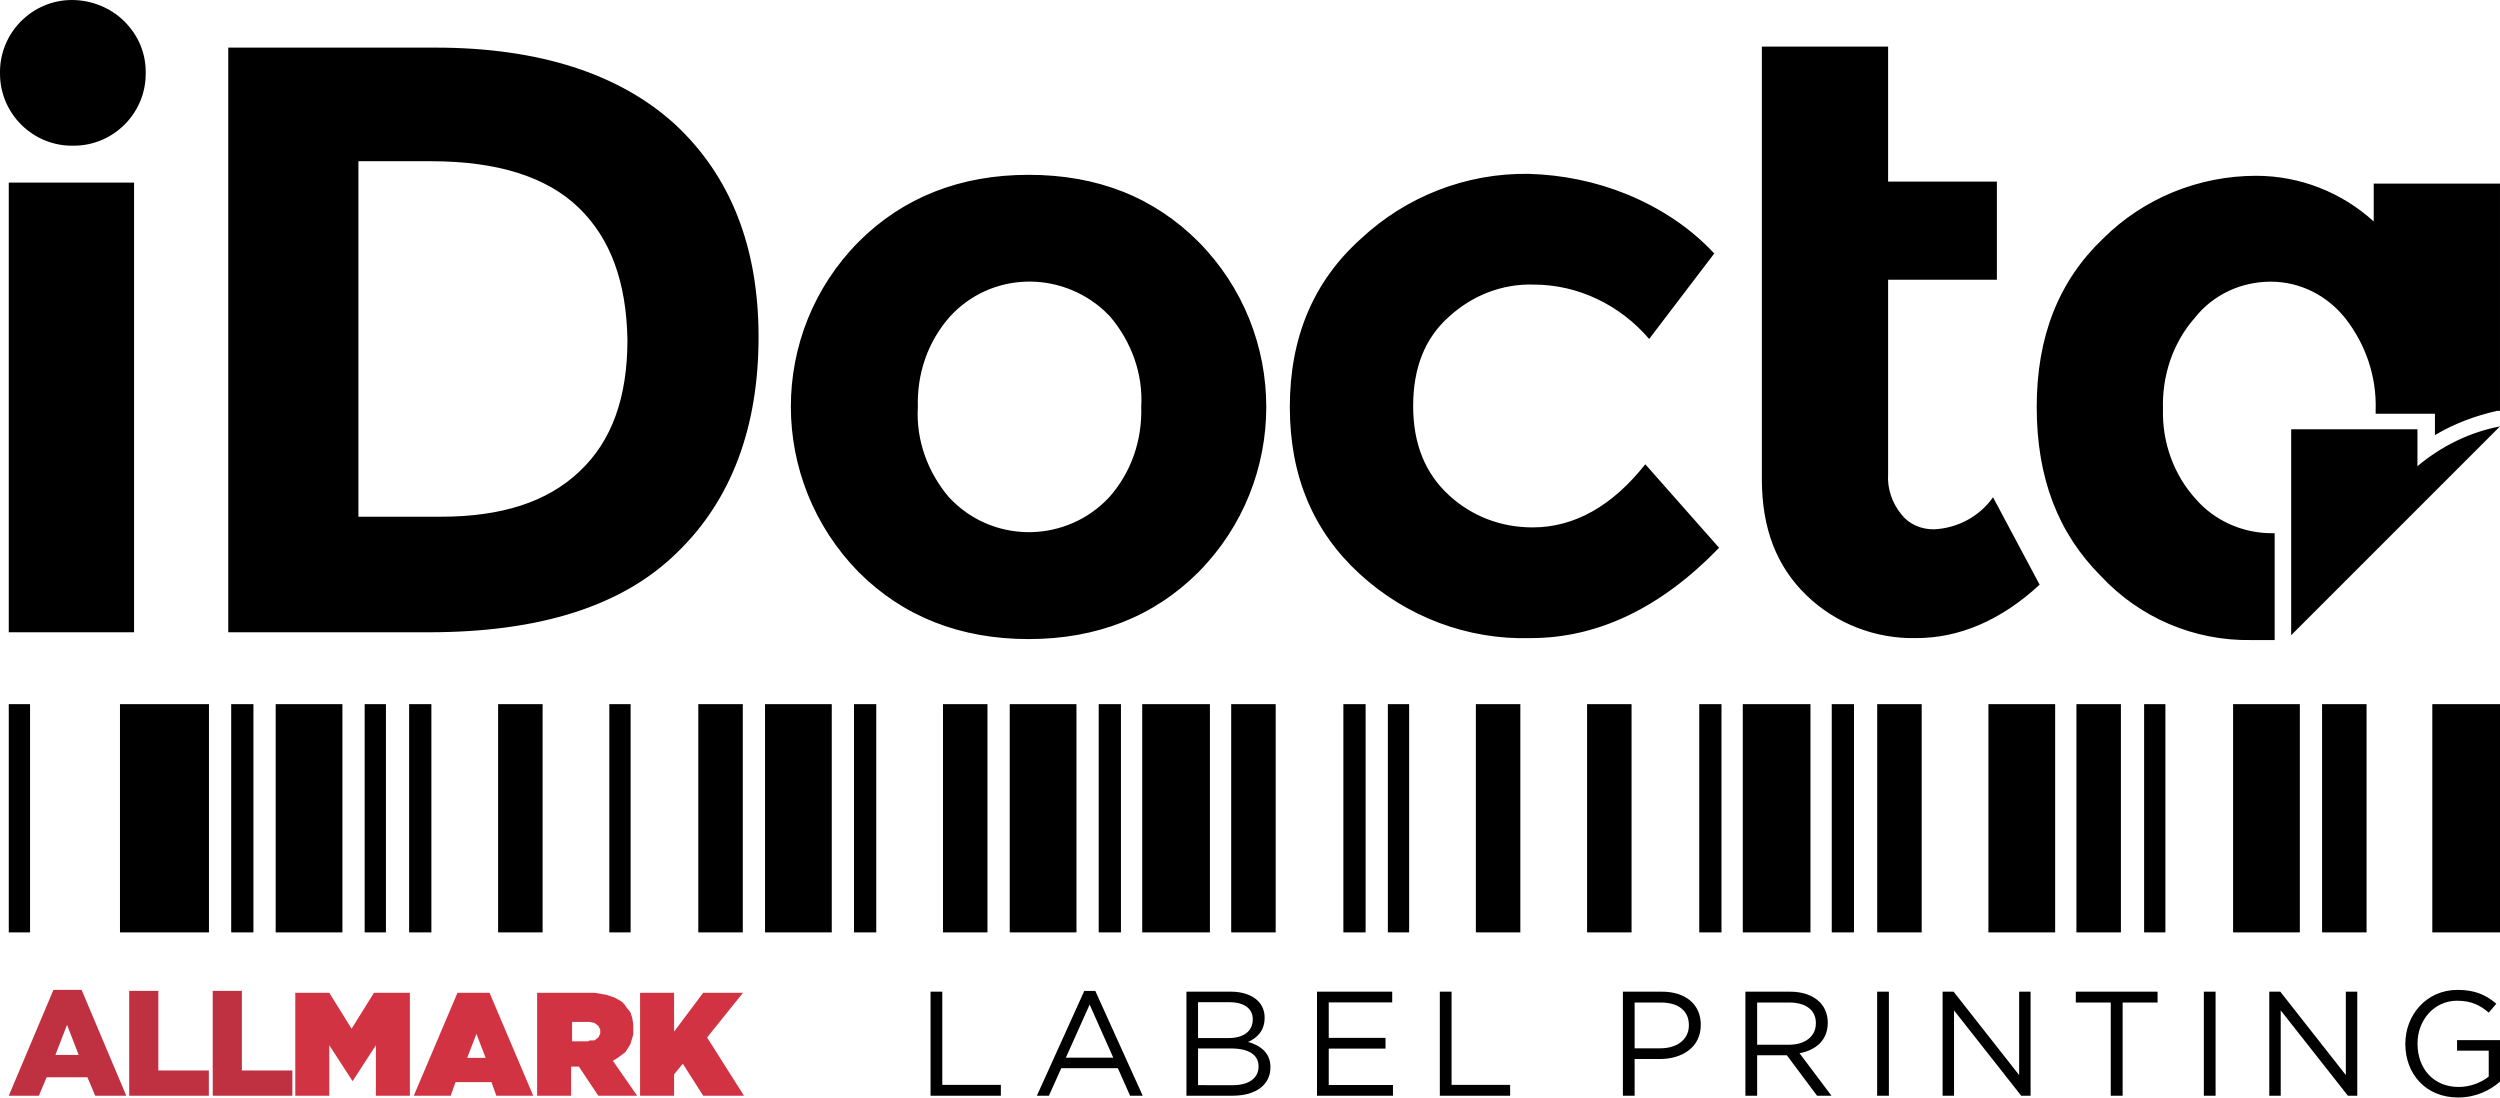
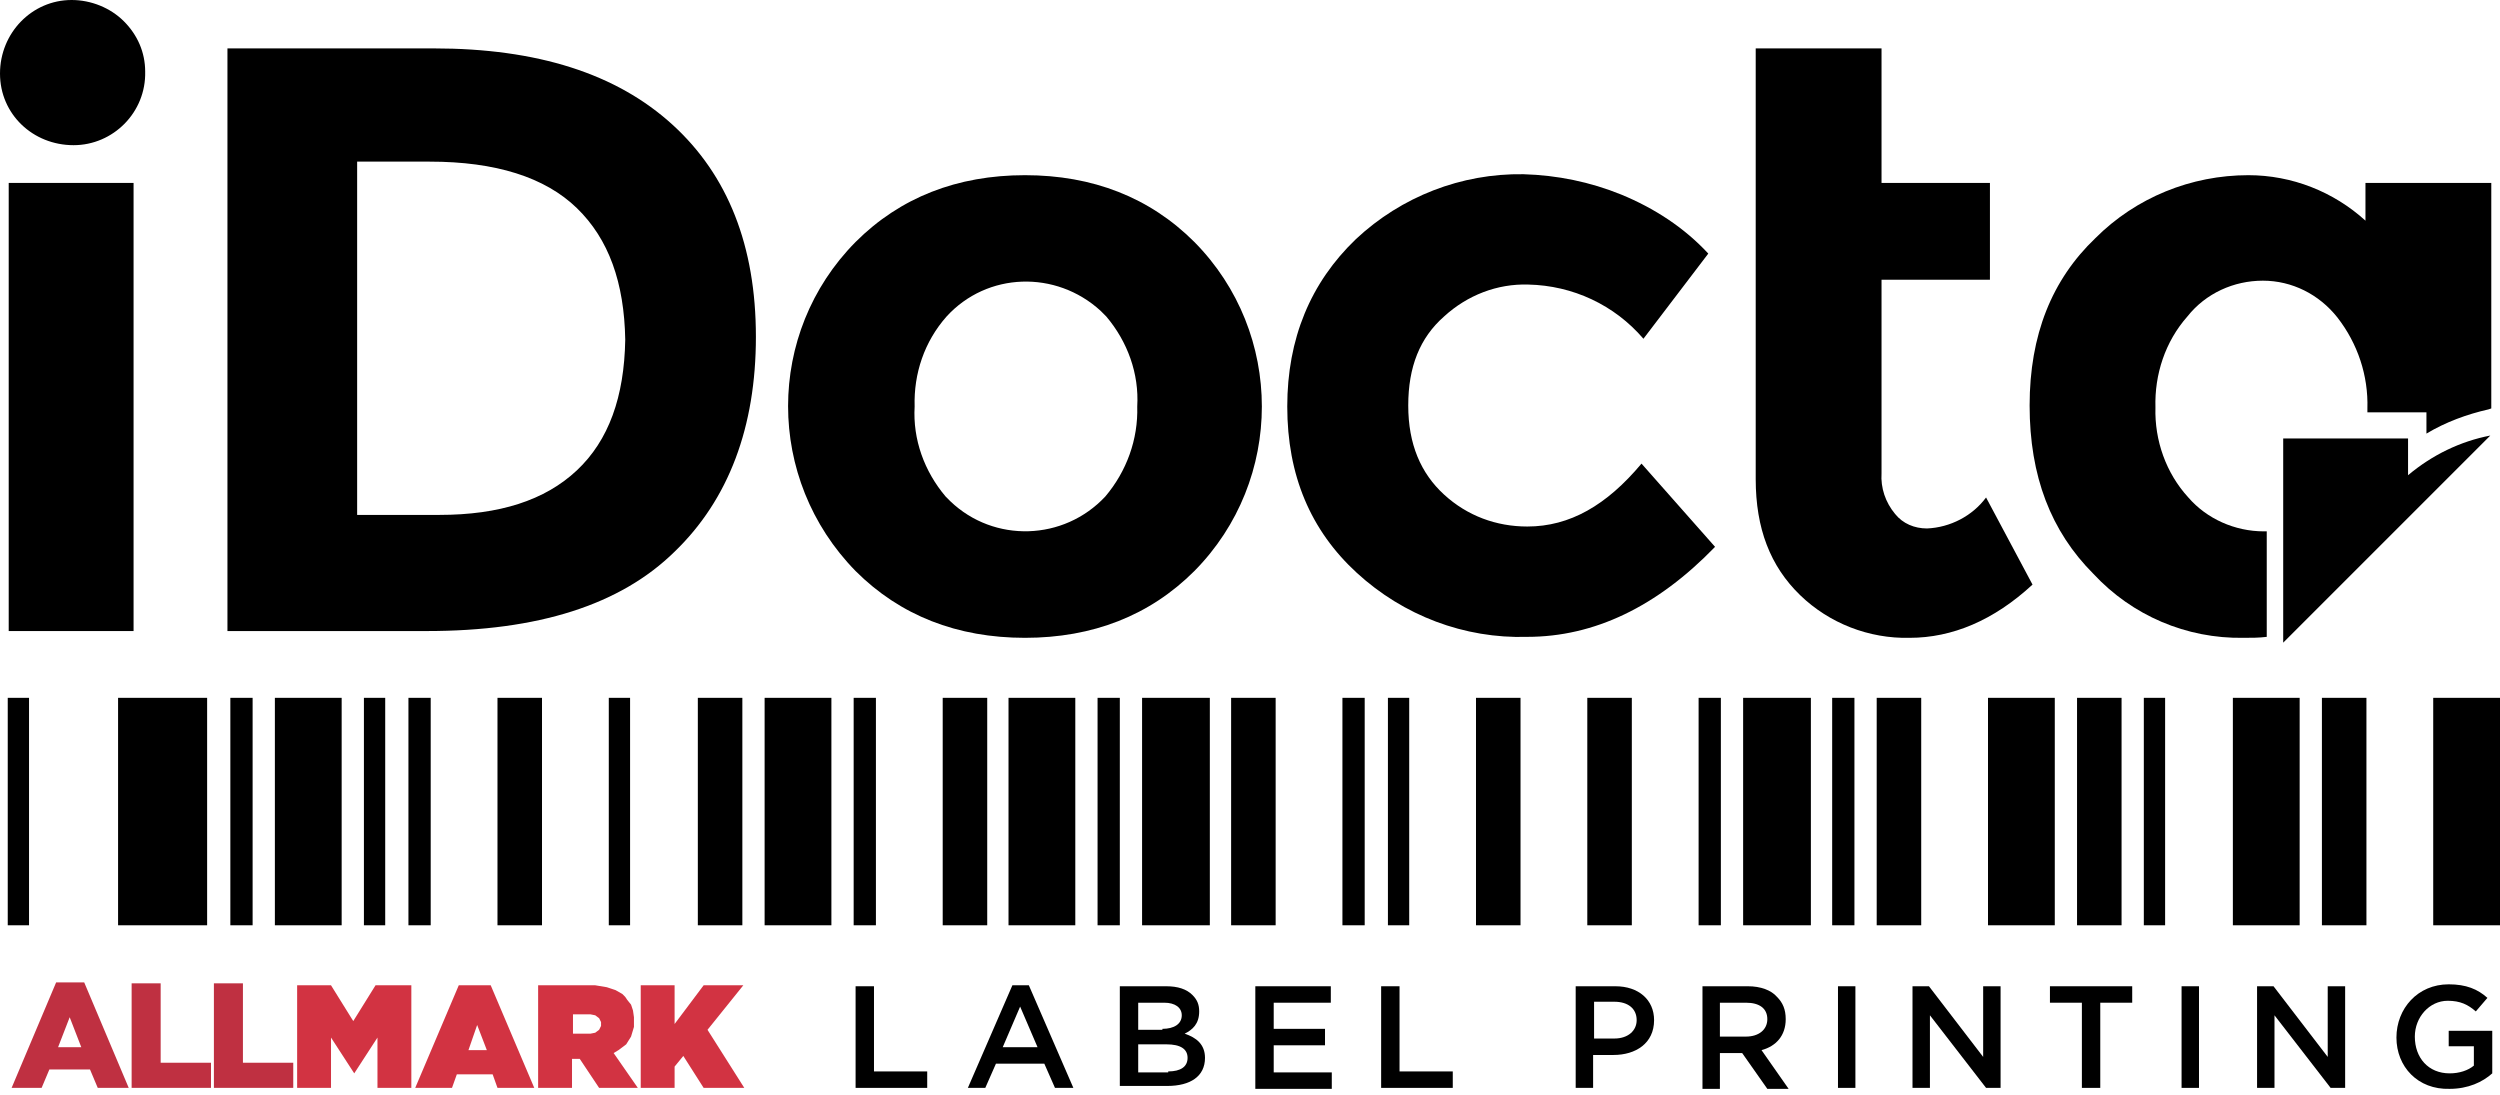
- <svg xmlns="http://www.w3.org/2000/svg" id="Layer_1" version="1.1" viewBox="0 0 257.403 113" width="257.403" height="113">
-   <defs id="defs1">
-     <style id="style1">
-       .st0 {
-         fill: #bf3041;
-       }
- 
-       .st1 {
-         fill: #d23342;
-       }
-     </style>
-   </defs>
-   <g id="g1" transform="translate(-15.99765,-4.5)" style="opacity:1">
-     <path id="path2" d="m 16.9,77 v 23.5 h 2.191 V 77 Z m 11.451,0 v 23.5 H 37.512 V 77 Z m 11.451,0 v 23.5 h 2.29 V 77 Z m 4.58,0 v 23.5 h 6.871 V 77 Z m 9.161,0 v 23.5 h 2.191 V 77 Z m 4.58,0 v 23.5 h 2.29 V 77 Z m 9.161,0 v 23.5 H 71.864 V 77 Z m 11.451,0 v 23.5 h 2.191 V 77 Z m 9.161,0 v 23.5 h 4.58 V 77 Z m 6.871,0 v 23.5 H 101.637 V 77 Z m 9.161,0 v 23.5 h 2.29 V 77 Z m 9.161,0 v 23.5 h 4.58 V 77 Z m 6.871,0 v 23.5 h 6.871 V 77 Z m 9.161,0 v 23.5 h 2.29 V 77 Z m 4.481,0 v 23.5 h 6.97 V 77 Z m 9.161,0 v 23.5 h 4.58 V 77 Z m 11.55,0 v 23.5 h 2.29 V 77 Z m 4.58,0 v 23.5 h 2.191 V 77 Z m 9.061,0 v 23.5 h 4.58 V 77 Z m 11.451,0 v 23.5 h 4.58 V 77 Z m 11.55,0 v 23.5 h 2.29 V 77 Z m 4.481,0 v 23.5 h 6.97 V 77 Z m 9.161,0 v 23.5 h 2.29 V 77 Z m 4.68,0 v 23.5 h 4.58 V 77 Z m 11.451,0 v 23.5 h 6.871 V 77 Z m 9.061,0 v 23.5 h 4.58 V 77 Z m 6.97,0 v 23.5 h 2.191 V 77 Z m 9.161,0 v 23.5 h 6.871 V 77 Z m 9.161,0 v 23.5 h 4.58 V 77 Z m 11.351,0 v 23.5 h 6.97 V 77 Z" style="stroke-width:0.998;fill:#000000;fill-opacity:1;stroke:none" />
-     <g id="g60" transform="translate(-0.2998072,0.0193512)">
-       <path id="path32" class="st0" d="m 21.8,106.4 -4.6,10.9 h 3.1 l 0.8,-1.9 h 4.2 l 0.8,1.9 h 3.2 l -4.6,-10.9 z m 7.8,0.1 v 10.8 h 8.2 v -2.6 h -5.2 v -8.2 z m 8.6,0 v 10.8 h 8.2 v -2.6 h -5.2 v -8.2 z m -15,3.5 1.2,3.1 H 22 Z" />
-       <path id="path35" class="st1" d="m 63.4,106.7 -4.5,10.6 h 3.8 l 0.5,-1.4 h 3.7 l 0.5,1.4 h 3.8 l -4.5,-10.6 h -3.5 z m -16.7,0 v 10.6 h 3.5 v -5.2 l 2.4,3.7 v 0 l 2.4,-3.7 v 5.2 h 3.5 v -10.6 h -3.7 l -2.3,3.7 -2.3,-3.7 h -3.7 z m 24.9,0 v 10.6 h 3.5 v -3 h 0.8 l 2,3 h 4 l -2.5,-3.6 0.5,-0.3 0.8,-0.6 0.5,-0.8 0.3,-1 v -0.6 c 0,0 0,0 0,0 V 110 c 0,0 -0.1,-0.7 -0.1,-0.7 l -0.2,-0.6 -0.4,-0.5 -0.2,-0.3 -0.3,-0.3 -0.7,-0.4 -0.9,-0.3 -1.2,-0.2 h -0.7 c 0,0 -5.1,0 -5.1,0 z m 10.6,0 v 10.6 h 3.5 v -2.2 l 0.9,-1.1 2.1,3.3 h 4.2 l -3.8,-6 3.7,-4.6 h -4.1 l -3,4 v -4 z m -7,3 H 77 c 0,0 0.5,0.1 0.5,0.1 l 0.4,0.3 0.2,0.4 v 0.2 c 0,0 0,0 0,0 v 0.2 c 0,0 -0.2,0.4 -0.2,0.4 l -0.4,0.3 H 77 c 0,0.1 -0.3,0.1 -0.3,0.1 h -1.5 v -2.1 z m -9.9,1.1 1,2.6 h -1.9 l 1,-2.6 z" />
-     </g>
-     <path id="path21" d="m 7.402,0 c -4.1,0 -7.5,3.4 -7.4,7.6 C 0.002,11.7 3.402,15.1 7.602,15 c 4.1,0 7.5,-3.4 7.4,-7.6 0,-2 -0.799,-3.801 -2.199,-5.201 C 11.403,0.799 9.402,0 7.402,0 Z M 181.402,4.801 V 49.301 c 0,5.1 1.5,9 4.6,12 3,2.9 7.101,4.498 11.301,4.398 4.4,0 8.699,-1.8 12.699,-5.5 l -4.799,-9 c -1.4,2 -3.702,3.201 -6.102,3.301 -1.3,0 -2.499,-0.5 -3.299,-1.5 -1,-1.2 -1.5,-2.699 -1.4,-4.199 v -20 h 11.199 V 18.699 H 194.402 V 4.801 Z M 23.502,4.9 V 65.1 h 20.6 c 11.5,0 20.002,-2.699 25.602,-8.199 5.6,-5.4 8.398,-12.901 8.398,-22.201 0,-9.3 -2.9,-16.598 -8.6,-21.898 -5.7,-5.2 -13.999,-7.9 -24.699,-7.9 z M 36.902,16.6 h 7.5 c 6.8,0 11.899,1.601 15.199,4.801 3.3,3.2 4.9,7.7 5,13.6 0,5.9 -1.598,10.4 -4.898,13.5 l -0.102,0.1 c -3.3,3.1 -7.999,4.6 -14.199,4.6 h -8.5 z m 120.5,1.301 c -6.4,-0.1 -12.601,2.299 -17.301,6.699 -4.9,4.4 -7.299,10.201 -7.299,17.301 0,7.1 2.399,12.799 7.199,17.199 4.8,4.4 11.1,6.8 17.6,6.6 6.9,0 13.4,-3.099 19.4,-9.299 l -7.6,-8.6 c -3.4,4.3 -7.3,6.5 -11.6,6.5 -3.2,0 -6.2,-1.101 -8.6,-3.301 -2.4,-2.2 -3.701,-5.199 -3.701,-9.199 0,-3.9 1.201,-7.001 3.701,-9.201 2.4,-2.2 5.499,-3.399 8.699,-3.299 4.6,0 8.9,2.1 11.9,5.6 l 6.699,-8.801 c -2.5,-2.7 -5.6,-4.7 -9,-6.1 -3.2,-1.3 -6.6,-2 -10.1,-2.1 z M 105.902,18 c -7,0 -12.9,2.3 -17.5,6.9 -9.3,9.4 -9.3,24.5 0,34 4.6,4.6 10.5,6.9 17.5,6.9 7,0 12.9,-2.3 17.5,-6.9 9.3,-9.4 9.3,-24.6 0,-34 -4.6,-4.6 -10.4,-6.9 -17.5,-6.9 z m 126.4,0.1 c -5.9,0 -11.601,2.3 -15.801,6.5 -4.5,4.3 -6.799,10.001 -6.799,17.301 0,7.3 2.2,13 6.6,17.4 4,4.3 9.6,6.7 15.5,6.6 h 2.4 v -0.301 -0.199 -10.5 h -0.301 c -3,0 -5.901,-1.3 -7.801,-3.5 -2.3,-2.5 -3.498,-5.901 -3.398,-9.301 -0.1,-3.4 0.999,-6.8 3.299,-9.4 1.9,-2.4 4.801,-3.699 7.801,-3.699 3,0 5.799,1.401 7.699,3.801 2.1,2.7 3.2,5.998 3.1,9.398 v 0.4 h 6.102 v 2.201 c 2,-1.2 4.198,-2 6.398,-2.5 h 0.301 v -23.4 h -13 v 3.9 c -3.3,-3 -7.6,-4.701 -12.1,-4.701 z M 0.902,18.801 V 65.1 H 13.803 V 18.801 Z M 105.602,29 c 2.875,-0.1 5.802,0.9 8.102,3 l 0.6,0.6 c 2.2,2.6 3.399,5.901 3.199,9.301 0.1,3.4 -0.999,6.699 -3.299,9.299 -4.3,4.6 -11.5,4.8 -16,0.5 l -0.5,-0.5 c -2.2,-2.6 -3.401,-5.899 -3.201,-9.299 -0.1,-3.4 1.001,-6.701 3.301,-9.301 2.1,-2.3 4.924,-3.5 7.799,-3.6 z m 151.801,14.9 c -3.1,0.6 -6,2 -8.5,4.1 v -3.801 h -13 v 21.201 z" transform="translate(15.99785,4.5)" style="fill:#000000;stroke:none" />
-     <path d="m 95.811,112.816 h 7.239 v -1.117 H 97.02 V 102.103 H 95.811 Z m 10.947,0 h 1.24 l 1.27,-2.831 h 5.831 l 1.255,2.831 h 1.301 l -4.882,-10.79 h -1.133 z m 2.984,-3.918 2.449,-5.464 2.433,5.464 z m 12.416,3.918 h 4.76 c 2.342,0 3.887,-1.087 3.887,-2.923 v -0.031 c 0,-1.469 -1.025,-2.204 -2.296,-2.587 0.842,-0.367 1.699,-1.087 1.699,-2.479 v -0.031 c 0,-0.689 -0.245,-1.255 -0.689,-1.714 -0.612,-0.597 -1.576,-0.949 -2.801,-0.949 h -4.561 z m 1.194,-5.938 v -3.688 h 3.26 c 1.53,0 2.372,0.689 2.372,1.745 v 0.031 c 0,1.255 -1.01,1.913 -2.464,1.913 z m 0,4.852 v -3.78 h 3.382 c 1.867,0 2.847,0.673 2.847,1.837 v 0.031 c 0,1.194 -1.01,1.913 -2.632,1.913 z m 12.248,1.087 h 7.821 v -1.102 h -6.612 v -3.75 h 5.846 v -1.102 h -5.846 v -3.658 h 6.535 V 102.103 h -7.744 z m 12.646,0 h 7.239 v -1.117 h -6.03 V 102.103 h -1.209 z m 18.848,0 h 1.209 v -3.78 h 2.602 c 2.28,0 4.209,-1.194 4.209,-3.505 v -0.031 c 0,-2.112 -1.592,-3.398 -4.01,-3.398 h -4.01 z m 1.209,-4.882 v -4.714 h 2.709 c 1.729,0 2.877,0.796 2.877,2.326 v 0.031 c 0,1.408 -1.163,2.357 -2.939,2.357 z m 11.406,4.882 h 1.209 v -4.163 h 3.061 l 3.107,4.163 h 1.485 l -3.291,-4.377 c 1.684,-0.306 2.908,-1.347 2.908,-3.122 v -0.031 c 0,-0.842 -0.306,-1.592 -0.826,-2.112 -0.673,-0.673 -1.729,-1.071 -3.046,-1.071 h -4.607 z m 1.209,-5.25 v -4.347 h 3.306 c 1.729,0 2.74,0.796 2.74,2.112 v 0.031 c 0,1.377 -1.148,2.204 -2.755,2.204 z m 12.355,5.25 h 1.209 V 102.103 h -1.209 z m 6.738,0 h 1.178 v -8.785 l 6.918,8.785 h 0.964 V 102.103 h -1.178 v 8.586 l -6.749,-8.586 h -1.133 z m 17.314,0 h 1.224 v -9.596 h 3.597 V 102.103 h -8.418 v 1.117 h 3.597 z m 9.585,0 h 1.209 V 102.103 h -1.209 z m 6.738,0 h 1.178 v -8.785 l 6.918,8.785 h 0.964 V 102.103 h -1.178 v 8.586 l -6.749,-8.586 h -1.133 z m 19.456,0.184 c 1.806,0 3.306,-0.75 4.301,-1.638 v -4.27 h -4.423 v 1.087 h 3.26 v 2.663 c -0.735,0.597 -1.867,1.071 -3.092,1.071 -2.602,0 -4.239,-1.898 -4.239,-4.454 v -0.031 c 0,-2.388 1.699,-4.392 4.071,-4.392 1.515,0 2.433,0.505 3.26,1.224 l 0.781,-0.918 c -1.071,-0.903 -2.189,-1.423 -3.995,-1.423 -3.214,0 -5.372,2.602 -5.372,5.54 v 0.031 c 0,3.061 2.081,5.51 5.449,5.51 z" id="text2" style="font-weight:325;font-size:15.305px;font-family:Gotham;-inkscape-font-specification:'Gotham,  weight=325';letter-spacing:2.391px;stroke-width:0.957;fill:#000000;fill-opacity:1;stroke:none" aria-label="LABEL PRINTING" transform="translate(15.99785,4.5)" />
+ <svg xmlns="http://www.w3.org/2000/svg" version="1.1" id="Layer_1" x="0px" y="0px" viewBox="0 0 258.3 113.1" style="enable-background:new 0 0 258.3 113.1;" xml:space="preserve">
+   <defs id="defs20" />
+   <style type="text/css" id="style1">
+ 	.st0{fill:#BF3041;}
+ 	.st1{fill:#D23342;}
+ </style>
+   <g id="g60" style="enable-background:new 0 0 258.3 113.1">
+     <path id="path32" class="st0" d="M5.8,101.5l-4.6,10.9h3.1l0.8-1.9h4.2l0.8,1.9h3.2l-4.6-10.9H5.8z     M13.6,101.6v10.8h8.2v-2.6h-5.2v-8.2H13.6z M22.1,101.6v10.8h8.2v-2.6h-5.2v-8.2H22.1z M7.2,105.1l1.2,3.1H6L7.2,105.1z" />
+     <path id="path35" class="st1" d="M47.4,101.8l-4.5,10.6h3.8l0.5-1.4h3.7l0.5,1.4h3.8l-4.5-10.6H47.4z     M30.7,101.8v10.6h3.5v-5.2l2.4,3.7h0l2.4-3.7v5.2h3.5v-10.6h-3.7l-2.3,3.7l-2.3-3.7H30.7z M55.6,101.8v10.6h3.5v-3h0.8l2,3h4    l-2.5-3.6l0.5-0.3l0.8-0.6l0.5-0.8l0.3-1l0-0.6v0l0-0.4l-0.1-0.7l-0.2-0.6l-0.4-0.5l-0.2-0.3l-0.3-0.3l-0.7-0.4l-0.9-0.3l-1.2-0.2    l-0.7,0H55.6z M66.2,101.8v10.6h3.5v-2.2l0.9-1.1l2.1,3.3h4.2l-3.8-6l3.7-4.6h-4.1l-3,4v-4H66.2z M59.1,104.8h1.6l0.3,0l0.5,0.1    l0.4,0.3l0.2,0.4l0,0.2v0l0,0.2l-0.2,0.4l-0.4,0.3l-0.5,0.1h-0.3h-1.5V104.8z M49.3,105.9l1,2.6h-1.9L49.3,105.9z" />
+   </g>
+   <path id="path2_00000109026493577408611060000010205703821614886050_" d="M0.8,72.1v23.5H3V72.1H0.8z    M12.2,72.1v23.5h9.2V72.1H12.2z M23.8,72.1v23.5h2.3V72.1H23.8z M28.4,72.1v23.5h6.9V72.1H28.4z M37.6,72.1v23.5h2.2V72.1H37.6z    M42.2,72.1v23.5h2.3V72.1H42.2z M51.4,72.1v23.5h4.6V72.1H51.4z M62.9,72.1v23.5h2.2V72.1H62.9z M72.1,72.1v23.5h4.6V72.1H72.1z    M79,72.1v23.5h6.9V72.1H79z M88.2,72.1v23.5h2.3V72.1H88.2z M97.4,72.1v23.5h4.6V72.1H97.4z M104.2,72.1v23.5h6.9V72.1H104.2z    M113.4,72.1v23.5h2.3V72.1H113.4z M118,72.1v23.5h7V72.1H118z M127.2,72.1v23.5h4.6V72.1H127.2z M138.7,72.1v23.5h2.3V72.1H138.7z    M143.4,72.1v23.5h2.2V72.1H143.4z M152.5,72.1v23.5h4.6V72.1H152.5z M164,72.1v23.5h4.6V72.1H164z M175.5,72.1v23.5h2.3V72.1   H175.5z M180.1,72.1v23.5h7V72.1H180.1z M189.3,72.1v23.5h2.3V72.1H189.3z M193.9,72.1v23.5h4.6V72.1H193.9z M205.4,72.1v23.5h6.9   V72.1H205.4z M214.6,72.1v23.5h4.6V72.1H214.6z M221.5,72.1v23.5h2.2V72.1H221.5z M230.7,72.1v23.5h6.9V72.1H230.7z M239.9,72.1   v23.5h4.6V72.1H239.9z M251.4,72.1v23.5h7V72.1H251.4z" style="enable-background:new 0 0 258.3 113.1;fill:#000000;fill-opacity:1" />
+   <g id="g21" style="fill:#000000;fill-opacity:1">
+     <path id="path2" d="M7.4,0C3.3,0,0,3.4,0,7.6S3.4,15,7.6,15c4.1,0,7.5-3.4,7.4-7.6c0-2-0.8-3.8-2.2-5.2C11.4,0.8,9.4,0,7.4,0z" style="fill:#000000;fill-opacity:1" />
+     <rect id="rect4" x="0.9" y="18.9" width="12.9" height="46.3" style="fill:#000000;fill-opacity:1" />
+     <path id="path6" d="M69.5,12.9C63.7,7.6,55.5,5,44.8,5H23.5v60.2h20.6c11.5,0,20-2.7,25.6-8.2c5.6-5.4,8.4-12.9,8.4-22.2  C78.1,25.4,75.2,18.1,69.5,12.9z M59.6,48.6c-3.3,3.1-8,4.6-14.2,4.6h-8.5V16.7h7.5c6.8,0,11.9,1.6,15.2,4.8c3.3,3.2,4.9,7.7,5,13.6  C64.5,41,62.9,45.5,59.6,48.6z" style="fill:#000000;fill-opacity:1" />
+     <path id="path8" d="M105.9,18.1c-7,0-12.9,2.3-17.5,6.9c-9.3,9.4-9.3,24.5,0,34c4.6,4.6,10.5,6.9,17.5,6.9s12.9-2.3,17.5-6.9  c9.3-9.4,9.3-24.6,0-34C118.8,20.4,112.9,18.1,105.9,18.1z M114.2,51.3c-4.3,4.6-11.5,4.8-16,0.5c-0.2-0.2-0.3-0.3-0.5-0.5  c-2.2-2.6-3.4-5.9-3.2-9.3c-0.1-3.4,1-6.7,3.3-9.3c4.2-4.6,11.3-4.8,15.9-0.6c0.2,0.2,0.4,0.4,0.6,0.6c2.2,2.6,3.4,5.9,3.2,9.3  C117.6,45.4,116.4,48.7,114.2,51.3z" style="fill:#000000;fill-opacity:1" />
+     <path id="path10" d="M157.8,54.4c-3.2,0-6.2-1.1-8.6-3.3c-2.4-2.2-3.7-5.2-3.7-9.2s1.2-7,3.7-9.2c2.4-2.2,5.5-3.4,8.7-3.3  c4.6,0.1,8.9,2.1,11.9,5.6l6.7-8.8c-2.5-2.7-5.6-4.7-9-6.1c-3.2-1.3-6.6-2-10.1-2.1c-6.4-0.1-12.6,2.3-17.3,6.7  C135.4,29.2,133,35,133,42c0,7.1,2.4,12.8,7.2,17.2c4.8,4.4,11.1,6.8,17.6,6.6c6.9,0,13.4-3.1,19.4-9.3l-7.6-8.6  C166,52.2,162.2,54.4,157.8,54.4L157.8,54.4z" style="fill:#000000;fill-opacity:1" />
+     <path id="path12" d="M199.1,54.6c-1.3,0-2.5-0.5-3.3-1.5c-1-1.2-1.5-2.7-1.4-4.2v-20h11.2V18.9h-11.2V5h-13v44.5c0,5.1,1.5,9,4.6,12  c3,2.9,7.1,4.5,11.3,4.4c4.4,0,8.7-1.8,12.7-5.5l-4.8-9C203.8,53.3,201.5,54.5,199.1,54.6L199.1,54.6z" style="fill:#000000;fill-opacity:1" />
+     <path id="path14" d="M234.2,65.4V54.9h-0.3c-3,0-5.9-1.3-7.8-3.5c-2.3-2.5-3.5-5.9-3.4-9.3c-0.1-3.4,1-6.8,3.3-9.4  c1.9-2.4,4.8-3.7,7.8-3.7c3,0,5.8,1.4,7.7,3.8c2.1,2.7,3.2,6,3.1,9.4c0,0.1,0,0.3,0,0.4h6.1v2.2c2-1.2,4.2-2,6.4-2.5l0.3-0.1V18.9  h-13v3.9c-3.3-3-7.6-4.7-12.1-4.7c-5.9,0-11.6,2.3-15.8,6.5c-4.5,4.3-6.8,10-6.8,17.3s2.2,13,6.6,17.4c4,4.3,9.6,6.7,15.5,6.6  c0.8,0,1.6,0,2.4-0.1V65.4z" style="fill:#000000;fill-opacity:1" />
+     <path id="path16" d="M235.9,45.2v21.2L257.3,45c-3.1,0.6-6,2-8.5,4.1v-3.8H235.9z" style="fill:#000000;fill-opacity:1" />
+   </g>
+   <g id="g20" style="fill:#000000;fill-opacity:1">
+     <path d="M88.5,101.9h1.8v8.8h5.5v1.7h-7.4V101.9z" id="path1" style="fill:#000000;fill-opacity:1" />
+     <path d="M104.6,101.8h1.7l4.6,10.6H109l-1.1-2.5h-5l-1.1,2.5H100L104.6,101.8z M107.2,108.2l-1.8-4.2l-1.8,4.2H107.2z" id="path3" style="fill:#000000;fill-opacity:1" />
+     <path d="M115.8,101.9h4.7c1.2,0,2.1,0.3,2.7,0.9c0.5,0.5,0.7,1,0.7,1.7v0c0,1.3-0.7,1.9-1.5,2.3c1.2,0.4,2.1,1.1,2.1,2.5v0   c0,1.9-1.5,2.9-3.9,2.9h-4.9V101.9z M120.1,106.3c1.2,0,2-0.5,2-1.4v0c0-0.8-0.7-1.3-1.8-1.3h-2.7v2.8H120.1z M120.7,110.7   c1.3,0,2-0.5,2-1.4v0c0-0.9-0.7-1.4-2.2-1.4h-2.9v2.9H120.7z" id="path4" style="fill:#000000;fill-opacity:1" />
+     <path d="M129.7,101.9h7.8v1.7h-5.9v2.7h5.3v1.7h-5.3v2.8h6v1.7h-7.9V101.9z" id="path5" style="fill:#000000;fill-opacity:1" />
+     <path d="M142.8,101.9h1.8v8.8h5.5v1.7h-7.4V101.9z" id="path7" style="fill:#000000;fill-opacity:1" />
+     <path d="M162.8,101.9h4.1c2.4,0,4,1.4,4,3.5v0c0,2.4-1.9,3.6-4.2,3.6h-2.1v3.4h-1.8V101.9z M166.8,107.3c1.4,0,2.3-0.8,2.3-1.9v0   c0-1.2-0.9-1.9-2.3-1.9h-2.1v3.8H166.8z" id="path9" style="fill:#000000;fill-opacity:1" />
+     <path d="M175.9,101.9h4.7c1.3,0,2.4,0.4,3,1.1c0.6,0.6,0.9,1.3,0.9,2.3v0c0,1.7-1,2.8-2.5,3.2l2.8,4h-2.2l-2.6-3.7h-2.3v3.7h-1.8   V101.9z M180.4,107.1c1.3,0,2.2-0.7,2.2-1.8v0c0-1.1-0.8-1.7-2.2-1.7h-2.7v3.5H180.4z" id="path11" style="fill:#000000;fill-opacity:1" />
+     <path d="M189.9,101.9h1.8v10.5h-1.8V101.9z" id="path13" style="fill:#000000;fill-opacity:1" />
+     <path d="M197.6,101.9h1.7l5.6,7.3v-7.3h1.8v10.5h-1.5l-5.8-7.5v7.5h-1.8V101.9z" id="path15" style="fill:#000000;fill-opacity:1" />
+     <path d="M215.1,103.6h-3.3v-1.7h8.5v1.7H217v8.8h-1.9V103.6z" id="path17" style="fill:#000000;fill-opacity:1" />
+     <path d="M225.4,101.9h1.8v10.5h-1.8V101.9z" id="path18" style="fill:#000000;fill-opacity:1" />
+     <path d="M233.2,101.9h1.7l5.6,7.3v-7.3h1.8v10.5h-1.5l-5.8-7.5v7.5h-1.8V101.9z" id="path19" style="fill:#000000;fill-opacity:1" />
+     <path d="M247.6,107.2L247.6,107.2c0-3,2.2-5.5,5.4-5.5c1.8,0,3,0.5,4,1.4l-1.2,1.4c-0.8-0.7-1.6-1.1-2.9-1.1   c-1.9,0-3.4,1.7-3.4,3.7v0c0,2.2,1.4,3.8,3.6,3.8c1,0,1.9-0.3,2.5-0.8v-2H253v-1.6h4.5v4.4c-1,0.9-2.5,1.6-4.4,1.6   C249.8,112.6,247.6,110.2,247.6,107.2z" id="path20" style="fill:#000000;fill-opacity:1" />
  </g>
</svg>
